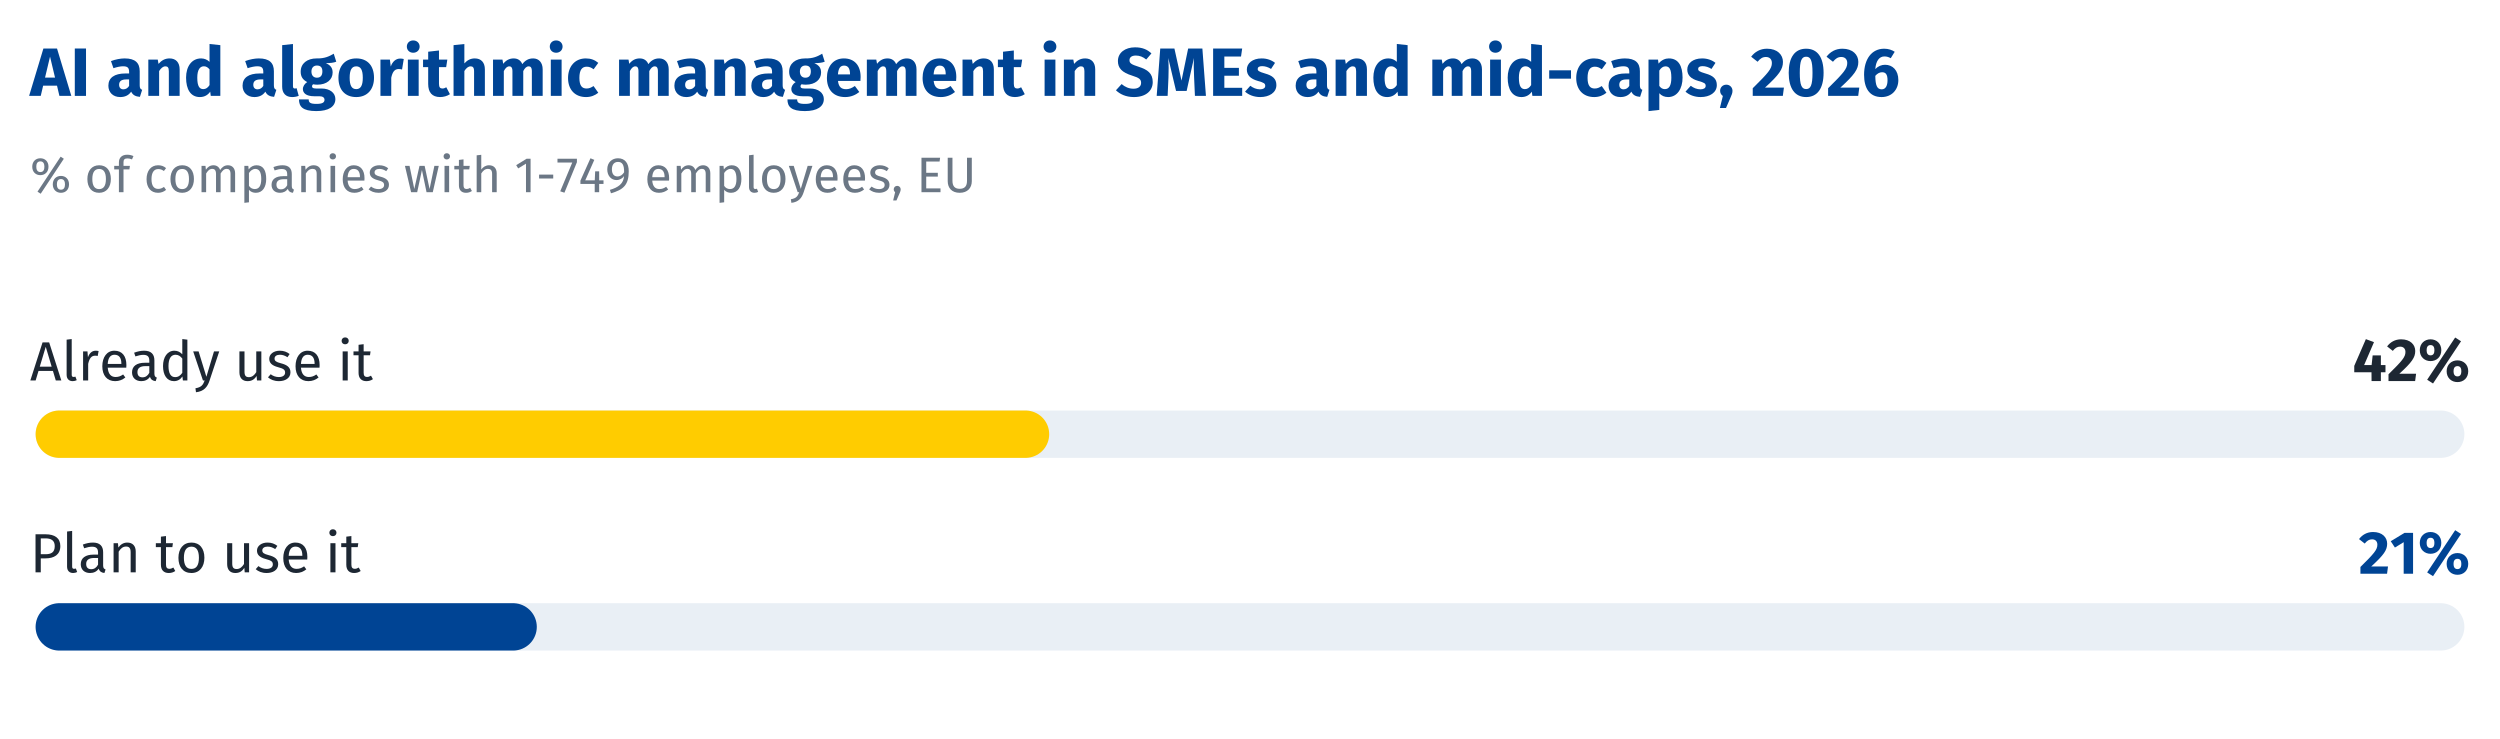
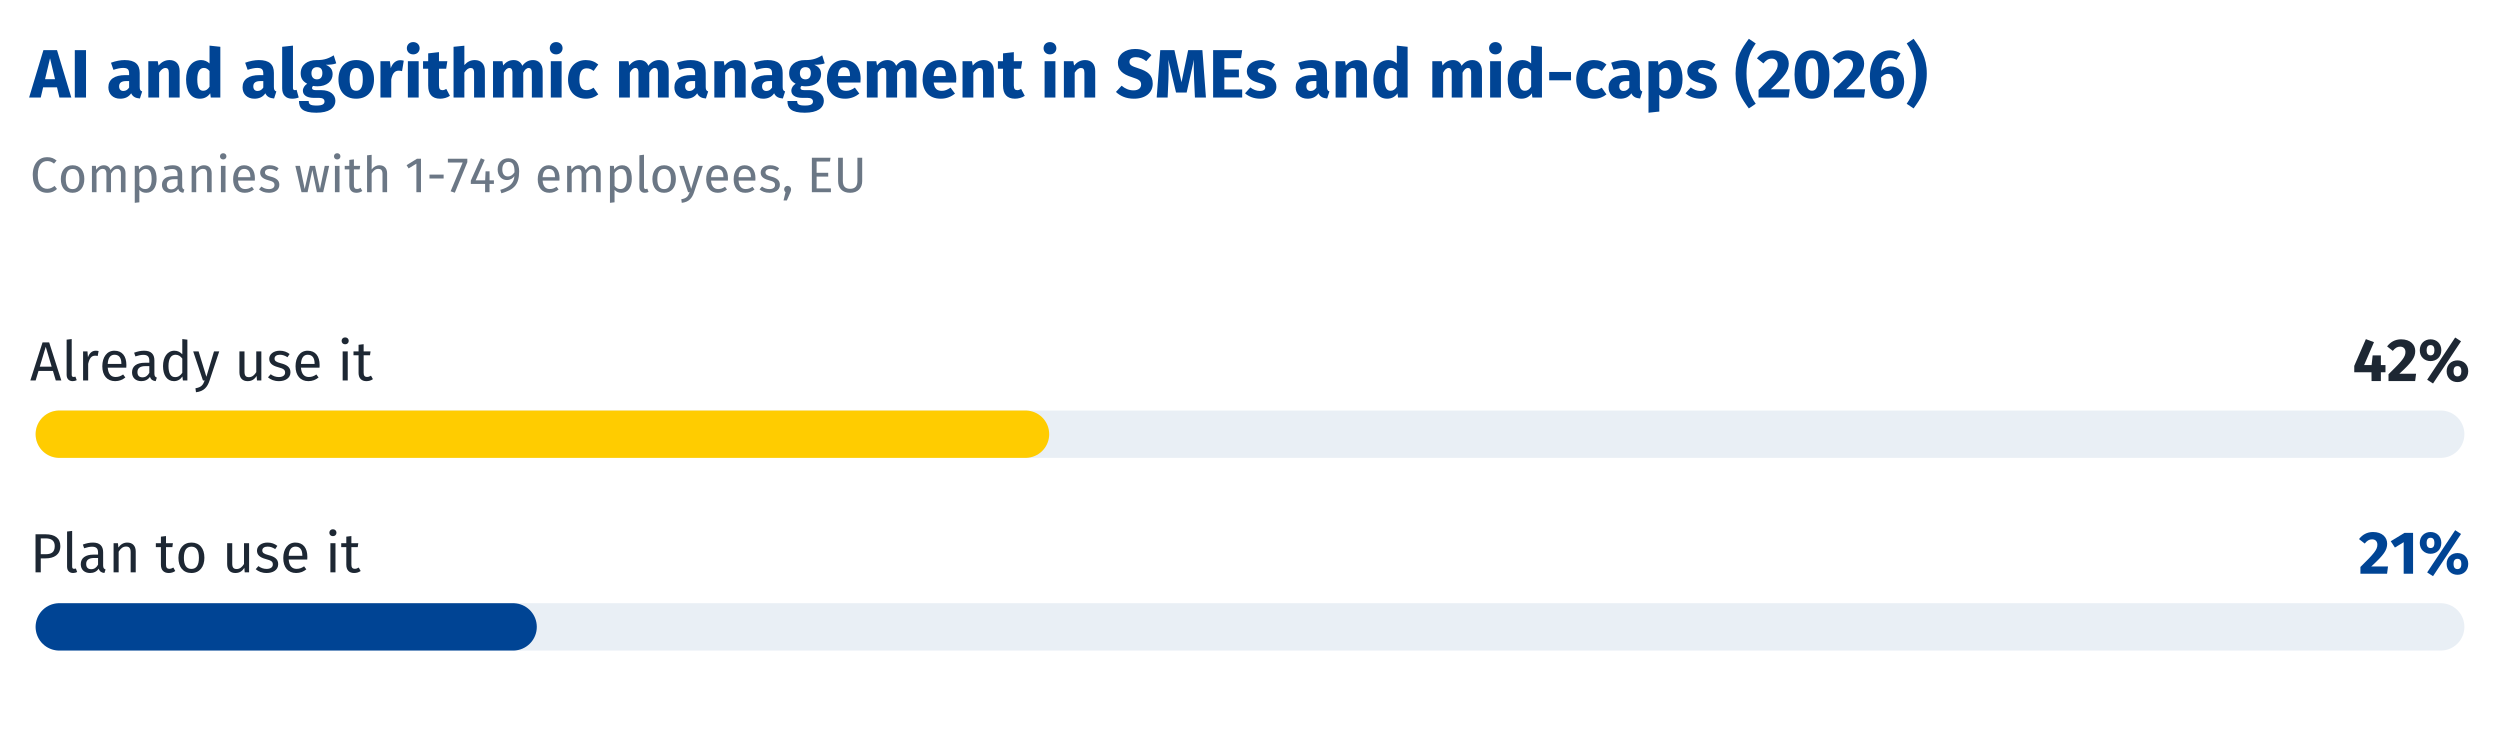
<svg xmlns="http://www.w3.org/2000/svg" xmlns:xlink="http://www.w3.org/1999/xlink" width="475.2pt" height="140.4pt" viewBox="0 0 475.2 140.4" version="1.1">
  <defs>
    <style type="text/css">*{stroke-linejoin: round; stroke-linecap: butt}</style>
  </defs>
  <g id="figure_1">
    <g id="patch_1">
      <path d="M 0 140.4  L 475.2 140.4  L 475.2 0  L 0 0  L 0 140.4  z " style="fill: none" />
    </g>
    <g id="axes_1">
      <g id="line2d_1">
-         <path d="M 11.268 82.531  L 463.932 82.531  " clip-path="url(#p4ba37be5e0)" style="fill: none; stroke: #e9eff5; stroke-width: 9; stroke-linecap: round" />
+         <path d="M 11.268 82.531  L 463.932 82.531  " clip-path="url(#p152c692b3a)" style="fill: none; stroke: #e9eff5; stroke-width: 9; stroke-linecap: round" />
      </g>
      <g id="line2d_2">
-         <path d="M 11.268 119.157  L 463.932 119.157  " clip-path="url(#p4ba37be5e0)" style="fill: none; stroke: #e9eff5; stroke-width: 9; stroke-linecap: round" />
+         <path d="M 11.268 119.157  L 463.932 119.157  " clip-path="url(#p152c692b3a)" style="fill: none; stroke: #e9eff5; stroke-width: 9; stroke-linecap: round" />
      </g>
      <g id="line2d_3">
-         <path d="M 11.268 82.531  L 194.931 82.531  " clip-path="url(#p4ba37be5e0)" style="fill: none; stroke: #ffcc00; stroke-width: 9; stroke-linecap: round" />
+         <path d="M 11.268 82.531  L 194.931 82.531  " clip-path="url(#p152c692b3a)" style="fill: none; stroke: #ffcc00; stroke-width: 9; stroke-linecap: round" />
      </g>
      <g id="line2d_4">
-         <path d="M 11.268 119.157  L 97.534 119.157  " clip-path="url(#p4ba37be5e0)" style="fill: none; stroke: #004494; stroke-width: 9; stroke-linecap: round" />
+         <path d="M 11.268 119.157  L 97.534 119.157  " clip-path="url(#p152c692b3a)" style="fill: none; stroke: #004494; stroke-width: 9; stroke-linecap: round" />
      </g>
      <g id="text_1">
        <g style="fill: #1d2733" transform="translate(5.7024 72.32231) scale(0.105 -0.105)">
          <defs>
            <path id="FiraSans-Regular-41" d="M 2989 0  L 3629 0  L 2221 4410  L 1453 4410  L 38 0  L 653 0  L 986 1107  L 2656 1107  L 2989 0  z M 1133 1600  L 1824 3904  L 2509 1600  L 1133 1600  z " transform="scale(0.015625)" />
            <path id="FiraSans-Regular-6c" d="M 1280 -77  C 1453 -77 1619 -32 1747 38  L 1594 448  C 1530 422 1459 410 1376 410  C 1222 410 1165 499 1165 678  L 1165 4800  L 576 4730  L 576 666  C 576 186 851 -77 1280 -77  z " transform="scale(0.015625)" />
            <path id="FiraSans-Regular-72" d="M 2074 3450  C 1664 3450 1350 3194 1171 2688  L 1114 3373  L 608 3373  L 608 0  L 1197 0  L 1197 1926  C 1338 2573 1581 2874 2003 2874  C 2125 2874 2195 2861 2298 2835  L 2406 3411  C 2304 3437 2182 3450 2074 3450  z " transform="scale(0.015625)" />
            <path id="FiraSans-Regular-65" d="M 3155 1786  C 3155 2816 2675 3450 1766 3450  C 896 3450 365 2701 365 1651  C 365 582 915 -77 1856 -77  C 2323 -77 2701 83 3034 346  L 2778 698  C 2483 493 2234 403 1901 403  C 1414 403 1050 704 992 1485  L 3142 1485  C 3149 1562 3155 1670 3155 1786  z M 2573 1920  L 992 1920  C 1037 2669 1331 2982 1779 2982  C 2310 2982 2573 2618 2573 1958  L 2573 1920  z " transform="scale(0.015625)" />
            <path id="FiraSans-Regular-61" d="M 2880 787  L 2880 2330  C 2880 3034 2509 3450 1696 3450  C 1318 3450 947 3373 531 3219  L 678 2790  C 1024 2906 1338 2970 1587 2970  C 2054 2970 2291 2790 2291 2304  L 2291 2054  L 1773 2054  C 832 2054 288 1664 288 941  C 288 339 691 -77 1363 -77  C 1773 -77 2131 77 2368 429  C 2470 96 2688 -38 3027 -77  L 3162 333  C 2989 397 2880 493 2880 787  z M 1498 365  C 1114 365 915 576 915 973  C 915 1434 1229 1664 1850 1664  L 2291 1664  L 2291 890  C 2099 538 1843 365 1498 365  z " transform="scale(0.015625)" />
            <path id="FiraSans-Regular-64" d="M 2630 4800  L 2630 3034  C 2406 3270 2118 3450 1722 3450  C 896 3450 397 2701 397 1670  C 397 621 851 -77 1670 -77  C 2086 -77 2426 128 2643 467  L 2701 0  L 3219 0  L 3219 4730  L 2630 4800  z M 1798 390  C 1312 390 1030 794 1030 1683  C 1030 2560 1344 2982 1850 2982  C 2182 2982 2419 2810 2630 2541  L 2630 890  C 2406 576 2176 390 1798 390  z " transform="scale(0.015625)" />
            <path id="FiraSans-Regular-79" d="M 3085 3373  L 2477 3373  L 1594 429  L 691 3373  L 64 3373  L 1197 0  L 1395 0  C 1203 -525 1011 -787 326 -902  L 390 -1363  C 1325 -1261 1722 -736 1958 -19  L 3085 3373  z " transform="scale(0.015625)" />
            <path id="FiraSans-Regular-20" transform="scale(0.015625)" />
            <path id="FiraSans-Regular-75" d="M 3117 3373  L 2528 3373  L 2528 966  C 2323 627 2048 384 1683 384  C 1318 384 1165 557 1165 1018  L 1165 3373  L 576 3373  L 576 954  C 576 294 928 -77 1517 -77  C 1997 -77 2310 115 2566 525  L 2611 0  L 3117 0  L 3117 3373  z " transform="scale(0.015625)" />
            <path id="FiraSans-Regular-73" d="M 1523 3450  C 826 3450 307 3059 307 2522  C 307 2048 595 1734 1325 1542  C 1978 1370 2144 1242 2144 909  C 2144 589 1862 397 1421 397  C 1056 397 742 518 474 723  L 160 365  C 454 109 864 -77 1434 -77  C 2118 -77 2765 243 2765 947  C 2765 1536 2355 1818 1645 1997  C 1101 2138 922 2266 922 2541  C 922 2810 1158 2982 1542 2982  C 1856 2982 2118 2886 2419 2694  L 2669 3066  C 2349 3309 1997 3450 1523 3450  z " transform="scale(0.015625)" />
            <path id="FiraSans-Regular-69" d="M 896 4992  C 653 4992 486 4819 486 4589  C 486 4365 653 4192 896 4192  C 1146 4192 1312 4365 1312 4589  C 1312 4819 1146 4992 896 4992  z M 1197 3373  L 608 3373  L 608 0  L 1197 0  L 1197 3373  z " transform="scale(0.015625)" />
            <path id="FiraSans-Regular-74" d="M 2086 557  C 1920 454 1786 410 1638 410  C 1344 410 1235 570 1235 909  L 1235 2918  L 1971 2918  L 2035 3373  L 1235 3373  L 1235 4205  L 646 4134  L 646 3373  L 58 3373  L 58 2918  L 646 2918  L 646 883  C 646 256 986 -77 1555 -77  C 1843 -77 2086 0 2310 154  L 2086 557  z " transform="scale(0.015625)" />
          </defs>
          <use xlink:href="#FiraSans-Regular-41" />
          <use xlink:href="#FiraSans-Regular-6c" transform="translate(57.29999 0)" />
          <use xlink:href="#FiraSans-Regular-72" transform="translate(86.59998 0)" />
          <use xlink:href="#FiraSans-Regular-65" transform="translate(125.2 0)" />
          <use xlink:href="#FiraSans-Regular-61" transform="translate(180.2 0)" />
          <use xlink:href="#FiraSans-Regular-64" transform="translate(234.5999 0)" />
          <use xlink:href="#FiraSans-Regular-79" transform="translate(294.3999 0)" />
          <use xlink:href="#FiraSans-Regular-20" transform="translate(343.5999 0)" />
          <use xlink:href="#FiraSans-Regular-75" transform="translate(370.0999 0)" />
          <use xlink:href="#FiraSans-Regular-73" transform="translate(428.2999 0)" />
          <use xlink:href="#FiraSans-Regular-65" transform="translate(474.9999 0)" />
          <use xlink:href="#FiraSans-Regular-20" transform="translate(529.9999 0)" />
          <use xlink:href="#FiraSans-Regular-69" transform="translate(556.4999 0)" />
          <use xlink:href="#FiraSans-Regular-74" transform="translate(584.6999 0)" />
        </g>
      </g>
      <g id="text_2">
        <g style="fill: #1d2733" transform="translate(447.175 72.43332) scale(0.115 -0.115)">
          <defs>
            <path id="FiraSans-Bold-34" d="M 3482 1690  L 2995 1690  L 2995 2714  L 2125 2714  L 2016 1690  L 1222 1690  L 2266 4115  L 1408 4435  L 179 1606  L 179 934  L 2003 934  L 2010 0  L 2995 0  L 2995 934  L 3482 934  L 3482 1690  z " transform="scale(0.015625)" />
            <path id="FiraSans-Bold-32" d="M 1523 4416  C 877 4416 384 4122 38 3667  L 640 3194  C 890 3501 1107 3642 1421 3642  C 1760 3642 1978 3430 1978 3078  C 1978 2541 1638 2150 186 717  L 186 0  L 3002 0  L 3104 774  L 1331 774  C 2682 2003 3014 2509 3014 3181  C 3014 3853 2490 4416 1523 4416  z " transform="scale(0.015625)" />
            <path id="FiraSans-Bold-25" d="M 3930 4608  L 966 141  L 1587 -256  L 4550 4211  L 3930 4608  z M 1325 4416  C 691 4416 186 3968 186 3264  C 186 2560 691 2112 1325 2112  C 1965 2112 2464 2560 2464 3264  C 2464 3968 1965 4416 1325 4416  z M 1325 3808  C 1658 3808 1734 3533 1734 3264  C 1734 2989 1658 2720 1325 2720  C 992 2720 909 2995 909 3264  C 909 3539 992 3808 1325 3808  z M 4173 2189  C 3533 2189 3027 1747 3027 1043  C 3027 333 3533 -109 4173 -109  C 4813 -109 5312 333 5312 1043  C 5312 1747 4813 2189 4173 2189  z M 4173 1581  C 4506 1581 4582 1312 4582 1043  C 4582 768 4506 493 4173 493  C 3840 493 3757 774 3757 1043  C 3757 1312 3840 1581 4173 1581  z " transform="scale(0.015625)" />
          </defs>
          <use xlink:href="#FiraSans-Bold-34" />
          <use xlink:href="#FiraSans-Bold-32" transform="translate(56.49999 0)" />
          <use xlink:href="#FiraSans-Bold-25" transform="translate(108.2 0)" />
        </g>
      </g>
      <g id="text_3">
        <g style="fill: #1d2733" transform="translate(5.7024 108.7909) scale(0.105 -0.105)">
          <defs>
            <path id="FiraSans-Regular-50" d="M 1798 4410  L 640 4410  L 640 0  L 1248 0  L 1248 1619  L 1805 1619  C 2778 1619 3514 2035 3514 3046  C 3514 3974 2861 4410 1798 4410  z M 1779 2099  L 1248 2099  L 1248 3936  L 1792 3936  C 2445 3936 2867 3699 2867 3040  C 2867 2291 2432 2099 1779 2099  z " transform="scale(0.015625)" />
            <path id="FiraSans-Regular-6e" d="M 2195 3450  C 1754 3450 1395 3219 1165 2874  L 1114 3373  L 608 3373  L 608 0  L 1197 0  L 1197 2394  C 1421 2752 1677 2989 2054 2989  C 2381 2989 2586 2842 2586 2336  L 2586 0  L 3174 0  L 3174 2419  C 3174 3059 2816 3450 2195 3450  z " transform="scale(0.015625)" />
            <path id="FiraSans-Regular-6f" d="M 1875 3450  C 915 3450 365 2726 365 1683  C 365 614 909 -77 1869 -77  C 2822 -77 3373 646 3373 1690  C 3373 2758 2835 3450 1875 3450  z M 1875 2976  C 2432 2976 2739 2566 2739 1690  C 2739 806 2432 397 1869 397  C 1306 397 998 806 998 1683  C 998 2566 1312 2976 1875 2976  z " transform="scale(0.015625)" />
          </defs>
          <use xlink:href="#FiraSans-Regular-50" />
          <use xlink:href="#FiraSans-Regular-6c" transform="translate(58.09999 0)" />
          <use xlink:href="#FiraSans-Regular-61" transform="translate(87.39998 0)" />
          <use xlink:href="#FiraSans-Regular-6e" transform="translate(141.8 0)" />
          <use xlink:href="#FiraSans-Regular-20" transform="translate(200.4 0)" />
          <use xlink:href="#FiraSans-Regular-74" transform="translate(226.8999 0)" />
          <use xlink:href="#FiraSans-Regular-6f" transform="translate(262.9999 0)" />
          <use xlink:href="#FiraSans-Regular-20" transform="translate(321.3999 0)" />
          <use xlink:href="#FiraSans-Regular-75" transform="translate(347.8999 0)" />
          <use xlink:href="#FiraSans-Regular-73" transform="translate(406.0999 0)" />
          <use xlink:href="#FiraSans-Regular-65" transform="translate(452.7999 0)" />
          <use xlink:href="#FiraSans-Regular-20" transform="translate(507.7999 0)" />
          <use xlink:href="#FiraSans-Regular-69" transform="translate(534.2999 0)" />
          <use xlink:href="#FiraSans-Regular-74" transform="translate(562.4999 0)" />
        </g>
      </g>
      <g id="text_4">
        <g style="fill: #004494" transform="translate(448.3358 109.0594) scale(0.115 -0.115)">
          <defs>
            <path id="FiraSans-Bold-31" d="M 2445 4326  L 1542 4326  L 83 3443  L 525 2771  L 1453 3341  L 1453 0  L 2445 0  L 2445 4326  z " transform="scale(0.015625)" />
          </defs>
          <use xlink:href="#FiraSans-Bold-32" />
          <use xlink:href="#FiraSans-Bold-31" transform="translate(51.7 0)" />
          <use xlink:href="#FiraSans-Bold-25" transform="translate(98.09999 0)" />
        </g>
      </g>
    </g>
    <g id="text_5">
-       <g style="fill: #004494" transform="translate(5.7024 18.22789) scale(0.13 -0.13)">
+       <g style="fill: #004494" transform="translate(5.7024 18.5407) scale(0.13 -0.13)">
        <defs>
          <path id="FiraSans-Bold-41" d="M 2752 0  L 3866 0  L 2528 4435  L 1254 4435  L -83 0  L 1005 0  L 1229 954  L 2528 954  L 2752 0  z M 1408 1715  L 1875 3674  L 2342 1715  L 1408 1715  z " transform="scale(0.015625)" />
          <path id="FiraSans-Bold-49" d="M 1466 4435  L 416 4435  L 416 0  L 1466 0  L 1466 4435  z " transform="scale(0.015625)" />
          <path id="FiraSans-Bold-20" transform="scale(0.015625)" />
          <path id="FiraSans-Bold-61" d="M 3098 986  L 3098 2304  C 3098 3091 2675 3507 1690 3507  C 1306 3507 838 3418 410 3258  L 640 2592  C 979 2707 1312 2771 1530 2771  C 1946 2771 2106 2650 2106 2246  L 2106 2099  L 1760 2099  C 730 2099 166 1696 166 954  C 166 333 595 -109 1274 -109  C 1677 -109 2054 26 2298 397  C 2458 64 2720 -58 3117 -90  L 3328 570  C 3168 627 3098 723 3098 986  z M 1568 614  C 1318 614 1171 774 1171 1043  C 1171 1382 1395 1542 1856 1542  L 2106 1542  L 2106 934  C 1984 736 1798 614 1568 614  z " transform="scale(0.015625)" />
          <path id="FiraSans-Bold-6e" d="M 2387 3507  C 1965 3507 1638 3328 1350 2995  L 1280 3398  L 397 3398  L 397 0  L 1408 0  L 1408 2323  C 1587 2605 1773 2765 1997 2765  C 2195 2765 2317 2669 2317 2310  L 2317 0  L 3328 0  L 3328 2483  C 3328 3130 2976 3507 2387 3507  z " transform="scale(0.015625)" />
          <path id="FiraSans-Bold-64" d="M 2432 4858  L 2432 3187  C 2227 3386 1952 3507 1645 3507  C 768 3507 237 2758 237 1709  C 237 608 666 -109 1530 -109  C 1990 -109 2304 115 2496 397  L 2547 0  L 3443 0  L 3443 4749  L 2432 4858  z M 1850 634  C 1517 634 1286 858 1286 1702  C 1286 2464 1542 2771 1907 2771  C 2125 2771 2278 2662 2432 2483  L 2432 1011  C 2272 762 2086 634 1850 634  z " transform="scale(0.015625)" />
          <path id="FiraSans-Bold-6c" d="M 1299 -109  C 1542 -109 1760 -58 1914 6  L 1715 723  C 1670 704 1619 691 1549 691  C 1427 691 1376 762 1376 902  L 1376 4858  L 365 4749  L 365 864  C 365 243 710 -109 1299 -109  z " transform="scale(0.015625)" />
          <path id="FiraSans-Bold-67" d="M 3290 3949  C 2880 3706 2445 3488 1690 3507  C 800 3507 198 3034 198 2266  C 198 1824 371 1523 806 1293  C 563 1139 403 890 403 640  C 403 275 704 -32 1446 -32  L 1939 -32  C 2278 -32 2426 -166 2426 -365  C 2426 -582 2285 -749 1690 -749  C 1075 -749 947 -621 947 -326  L 38 -326  C 38 -998 378 -1421 1664 -1421  C 2829 -1421 3443 -992 3443 -294  C 3443 275 2938 691 2144 691  L 1632 691  C 1306 691 1261 794 1261 896  C 1261 973 1299 1050 1370 1088  C 1491 1062 1619 1050 1760 1050  C 2643 1050 3187 1530 3187 2189  C 3187 2630 2976 2880 2547 3066  C 2976 3066 3290 3104 3526 3200  L 3290 3949  z M 1715 2842  C 2054 2842 2227 2669 2227 2291  C 2227 1901 2048 1702 1715 1702  C 1408 1702 1203 1907 1203 2278  C 1203 2630 1402 2842 1715 2842  z " transform="scale(0.015625)" />
          <path id="FiraSans-Bold-6f" d="M 1869 3507  C 832 3507 205 2790 205 1702  C 205 557 838 -109 1869 -109  C 2906 -109 3533 608 3533 1696  C 3533 2842 2906 3507 1869 3507  z M 1869 2765  C 2278 2765 2483 2451 2483 1696  C 2483 960 2278 634 1869 634  C 1459 634 1254 947 1254 1702  C 1254 2438 1459 2765 1869 2765  z " transform="scale(0.015625)" />
          <path id="FiraSans-Bold-72" d="M 2240 3494  C 1850 3494 1517 3213 1363 2746  L 1280 3398  L 397 3398  L 397 0  L 1408 0  L 1408 1696  C 1517 2208 1696 2515 2112 2515  C 2227 2515 2310 2496 2419 2470  L 2579 3450  C 2470 3482 2368 3494 2240 3494  z " transform="scale(0.015625)" />
          <path id="FiraSans-Bold-69" d="M 896 5190  C 544 5190 301 4941 301 4614  C 301 4288 544 4038 896 4038  C 1248 4038 1498 4288 1498 4614  C 1498 4941 1248 5190 896 5190  z M 1408 3398  L 397 3398  L 397 0  L 1408 0  L 1408 3398  z " transform="scale(0.015625)" />
          <path id="FiraSans-Bold-74" d="M 2189 806  C 2054 723 1939 691 1824 691  C 1613 691 1504 806 1504 1133  L 1504 2694  L 2176 2694  L 2285 3398  L 1504 3398  L 1504 4250  L 493 4134  L 493 3398  L 13 3398  L 13 2694  L 493 2694  L 493 1120  C 493 320 858 -102 1606 -109  C 1914 -109 2272 -19 2528 160  L 2189 806  z " transform="scale(0.015625)" />
          <path id="FiraSans-Bold-68" d="M 2387 3507  C 1990 3507 1683 3347 1408 3040  L 1408 4851  L 397 4749  L 397 0  L 1408 0  L 1408 2330  C 1587 2605 1773 2765 1997 2765  C 2189 2765 2317 2669 2317 2310  L 2317 0  L 3328 0  L 3328 2483  C 3328 3130 2976 3507 2387 3507  z " transform="scale(0.015625)" />
          <path id="FiraSans-Bold-6d" d="M 4154 3507  C 3718 3507 3405 3322 3136 2970  C 3002 3315 2714 3507 2336 3507  C 1920 3507 1613 3334 1350 3002  L 1280 3398  L 397 3398  L 397 0  L 1408 0  L 1408 2323  C 1555 2605 1715 2765 1926 2765  C 2080 2765 2214 2669 2214 2310  L 2214 0  L 3226 0  L 3226 2323  C 3373 2605 3526 2765 3744 2765  C 3898 2765 4032 2669 4032 2310  L 4032 0  L 5043 0  L 5043 2483  C 5043 3130 4678 3507 4154 3507  z " transform="scale(0.015625)" />
          <path id="FiraSans-Bold-63" d="M 1869 3507  C 851 3507 205 2752 205 1670  C 205 595 845 -109 1888 -109  C 2355 -109 2720 45 3034 294  L 2592 922  C 2349 768 2182 691 1939 691  C 1536 691 1267 922 1267 1677  C 1267 2438 1517 2733 1952 2733  C 2182 2733 2381 2656 2598 2490  L 3034 3091  C 2707 3366 2342 3507 1869 3507  z " transform="scale(0.015625)" />
          <path id="FiraSans-Bold-65" d="M 3360 1766  C 3360 2867 2765 3507 1792 3507  C 762 3507 205 2701 205 1683  C 205 621 781 -109 1914 -109  C 2464 -109 2899 96 3238 365  L 2822 928  C 2528 723 2285 627 2010 627  C 1594 627 1306 794 1242 1402  L 3341 1402  C 3354 1504 3360 1658 3360 1766  z M 2368 2010  L 1235 2010  C 1286 2624 1478 2835 1818 2835  C 2221 2835 2362 2515 2368 2054  L 2368 2010  z " transform="scale(0.015625)" />
          <path id="FiraSans-Bold-53" d="M 1843 4544  C 922 4544 243 4045 243 3264  C 243 2605 608 2195 1600 1888  C 2246 1690 2413 1542 2413 1216  C 2413 877 2144 672 1709 672  C 1267 672 915 832 589 1107  L 58 525  C 422 173 973 -109 1741 -109  C 2848 -109 3501 467 3501 1293  C 3501 2112 3021 2458 2182 2726  C 1491 2944 1325 3059 1325 3341  C 1325 3622 1555 3776 1920 3776  C 2278 3776 2586 3654 2893 3405  L 3379 3974  C 2989 4346 2522 4544 1843 4544  z " transform="scale(0.015625)" />
          <path id="FiraSans-Bold-4d" d="M 4486 4435  L 3155 4435  L 2534 1427  L 1869 4435  L 544 4435  L 211 0  L 1235 0  L 1312 1722  C 1338 2342 1338 2893 1293 3546  L 2022 467  L 3014 467  L 3699 3546  C 3667 2995 3680 2355 3712 1734  L 3789 0  L 4819 0  L 4486 4435  z " transform="scale(0.015625)" />
          <path id="FiraSans-Bold-45" d="M 3136 4435  L 416 4435  L 416 0  L 3136 0  L 3136 755  L 1466 755  L 1466 1888  L 2829 1888  L 2829 2624  L 1466 2624  L 1466 3686  L 3027 3686  L 3136 4435  z " transform="scale(0.015625)" />
          <path id="FiraSans-Bold-73" d="M 1594 3507  C 736 3507 205 3053 205 2470  C 205 1946 538 1600 1210 1408  C 1824 1235 1926 1165 1926 934  C 1926 730 1741 614 1434 614  C 1101 614 787 749 531 947  L 38 397  C 371 96 870 -109 1459 -109  C 2304 -109 2970 307 2970 1011  C 2970 1619 2592 1901 1920 2093  C 1312 2272 1222 2349 1222 2528  C 1222 2682 1357 2784 1632 2784  C 1926 2784 2208 2688 2470 2522  L 2842 3091  C 2528 3347 2086 3507 1594 3507  z " transform="scale(0.015625)" />
          <path id="FiraSans-Bold-2d" d="M 282 1613  L 2323 1613  L 2323 2394  L 282 2394  L 282 1613  z " transform="scale(0.015625)" />
          <path id="FiraSans-Bold-70" d="M 2298 3507  C 1984 3507 1619 3373 1338 3021  L 1286 3398  L 397 3398  L 397 -1421  L 1408 -1312  L 1408 250  C 1619 6 1901 -109 2234 -109  C 3072 -109 3584 659 3584 1709  C 3584 2810 3194 3507 2298 3507  z M 1926 634  C 1715 634 1549 730 1408 934  L 1408 2368  C 1555 2618 1760 2765 1978 2765  C 2330 2765 2534 2541 2534 1696  C 2534 934 2304 634 1926 634  z " transform="scale(0.015625)" />
-           <path id="FiraSans-Bold-2c" d="M 768 1050  C 435 1050 186 800 186 474  C 186 275 282 102 442 -6  L 166 -1133  L 736 -1133  L 1139 -205  C 1280 109 1344 275 1344 474  C 1344 800 1094 1050 768 1050  z " transform="scale(0.015625)" />
+           <path id="FiraSans-Bold-28" d="M 1357 5498  C 710 4608 115 3770 115 2240  C 115 710 710 -128 1357 -1018  L 2003 -582  C 1408 269 1139 1056 1139 2240  C 1139 3424 1408 4211 2003 5062  L 1357 5498  z " transform="scale(0.015625)" />
          <path id="FiraSans-Bold-30" d="M 1875 4416  C 813 4416 243 3610 243 2157  C 243 710 813 -109 1875 -109  C 2938 -109 3507 710 3507 2157  C 3507 3610 2938 4416 1875 4416  z M 1875 3667  C 2291 3667 2470 3334 2470 2157  C 2470 986 2291 640 1875 640  C 1453 640 1280 1011 1280 2157  C 1280 3302 1453 3667 1875 3667  z " transform="scale(0.015625)" />
          <path id="FiraSans-Bold-36" d="M 2208 2912  C 1882 2912 1562 2790 1293 2509  C 1350 3270 1664 3693 2150 3693  C 2374 3693 2560 3629 2739 3526  L 3110 4128  C 2861 4294 2534 4416 2125 4416  C 954 4416 243 3443 243 1978  C 243 736 736 -109 1882 -109  C 2848 -109 3450 595 3450 1478  C 3450 2394 2918 2912 2208 2912  z M 1894 614  C 1459 614 1306 973 1293 1875  C 1478 2093 1696 2214 1926 2214  C 2259 2214 2438 2022 2438 1466  C 2438 954 2259 614 1894 614  z " transform="scale(0.015625)" />
+           <path id="FiraSans-Bold-29" d="M 723 5498  L 77 5062  C 666 4211 941 3424 941 2240  C 941 1056 666 269 77 -582  L 723 -1018  C 1363 -128 1958 710 1958 2240  C 1958 3770 1363 4608 723 5498  z " transform="scale(0.015625)" />
        </defs>
        <use xlink:href="#FiraSans-Bold-41" />
        <use xlink:href="#FiraSans-Bold-49" transform="translate(58.99999 0)" />
        <use xlink:href="#FiraSans-Bold-20" transform="translate(88.29997 0)" />
        <use xlink:href="#FiraSans-Bold-61" transform="translate(112 0)" />
        <use xlink:href="#FiraSans-Bold-6e" transform="translate(166.8 0)" />
        <use xlink:href="#FiraSans-Bold-64" transform="translate(224.5 0)" />
        <use xlink:href="#FiraSans-Bold-20" transform="translate(284.4999 0)" />
        <use xlink:href="#FiraSans-Bold-61" transform="translate(308.1999 0)" />
        <use xlink:href="#FiraSans-Bold-6c" transform="translate(362.9999 0)" />
        <use xlink:href="#FiraSans-Bold-67" transform="translate(392.6999 0)" />
        <use xlink:href="#FiraSans-Bold-6f" transform="translate(447.7999 0)" />
        <use xlink:href="#FiraSans-Bold-72" transform="translate(506.1999 0)" />
        <use xlink:href="#FiraSans-Bold-69" transform="translate(546.2999 0)" />
        <use xlink:href="#FiraSans-Bold-74" transform="translate(574.4999 0)" />
        <use xlink:href="#FiraSans-Bold-68" transform="translate(613.0999 0)" />
        <use xlink:href="#FiraSans-Bold-6d" transform="translate(670.7999 0)" />
        <use xlink:href="#FiraSans-Bold-69" transform="translate(755.2999 0)" />
        <use xlink:href="#FiraSans-Bold-63" transform="translate(783.4999 0)" />
        <use xlink:href="#FiraSans-Bold-20" transform="translate(831.3999 0)" />
        <use xlink:href="#FiraSans-Bold-6d" transform="translate(855.0999 0)" />
        <use xlink:href="#FiraSans-Bold-61" transform="translate(939.5998 0)" />
        <use xlink:href="#FiraSans-Bold-6e" transform="translate(994.3998 0)" />
        <use xlink:href="#FiraSans-Bold-61" transform="translate(1052.1 0)" />
        <use xlink:href="#FiraSans-Bold-67" transform="translate(1106.9 0)" />
        <use xlink:href="#FiraSans-Bold-65" transform="translate(1162 0)" />
        <use xlink:href="#FiraSans-Bold-6d" transform="translate(1217.4 0)" />
        <use xlink:href="#FiraSans-Bold-65" transform="translate(1301.9 0)" />
        <use xlink:href="#FiraSans-Bold-6e" transform="translate(1357.3 0)" />
        <use xlink:href="#FiraSans-Bold-74" transform="translate(1415 0)" />
        <use xlink:href="#FiraSans-Bold-20" transform="translate(1453.6 0)" />
        <use xlink:href="#FiraSans-Bold-69" transform="translate(1477.3 0)" />
        <use xlink:href="#FiraSans-Bold-6e" transform="translate(1505.5 0)" />
        <use xlink:href="#FiraSans-Bold-20" transform="translate(1563.2 0)" />
        <use xlink:href="#FiraSans-Bold-53" transform="translate(1586.9 0)" />
        <use xlink:href="#FiraSans-Bold-4d" transform="translate(1644.1 0)" />
        <use xlink:href="#FiraSans-Bold-45" transform="translate(1723.4 0)" />
        <use xlink:href="#FiraSans-Bold-73" transform="translate(1776 0)" />
        <use xlink:href="#FiraSans-Bold-20" transform="translate(1824.3 0)" />
        <use xlink:href="#FiraSans-Bold-61" transform="translate(1848 0)" />
        <use xlink:href="#FiraSans-Bold-6e" transform="translate(1902.8 0)" />
        <use xlink:href="#FiraSans-Bold-64" transform="translate(1960.5 0)" />
        <use xlink:href="#FiraSans-Bold-20" transform="translate(2020.5 0)" />
        <use xlink:href="#FiraSans-Bold-6d" transform="translate(2044.2 0)" />
        <use xlink:href="#FiraSans-Bold-69" transform="translate(2128.7 0)" />
        <use xlink:href="#FiraSans-Bold-64" transform="translate(2156.9 0)" />
        <use xlink:href="#FiraSans-Bold-2d" transform="translate(2216.9 0)" />
        <use xlink:href="#FiraSans-Bold-63" transform="translate(2257.6 0)" />
        <use xlink:href="#FiraSans-Bold-61" transform="translate(2305.5 0)" />
        <use xlink:href="#FiraSans-Bold-70" transform="translate(2360.3 0)" />
        <use xlink:href="#FiraSans-Bold-73" transform="translate(2420 0)" />
-         <use xlink:href="#FiraSans-Bold-2c" transform="translate(2468.3 0)" />
-         <use xlink:href="#FiraSans-Bold-20" transform="translate(2492.3 0)" />
-         <use xlink:href="#FiraSans-Bold-32" transform="translate(2516 0)" />
-         <use xlink:href="#FiraSans-Bold-30" transform="translate(2567.7 0)" />
-         <use xlink:href="#FiraSans-Bold-32" transform="translate(2626.2 0)" />
-         <use xlink:href="#FiraSans-Bold-36" transform="translate(2677.9 0)" />
+         <use xlink:href="#FiraSans-Bold-20" transform="translate(2468.3 0)" />
+         <use xlink:href="#FiraSans-Bold-28" transform="translate(2492 0)" />
+         <use xlink:href="#FiraSans-Bold-32" transform="translate(2524.5 0)" />
+         <use xlink:href="#FiraSans-Bold-30" transform="translate(2576.2 0)" />
+         <use xlink:href="#FiraSans-Bold-32" transform="translate(2634.7 0)" />
+         <use xlink:href="#FiraSans-Bold-36" transform="translate(2686.4 0)" />
+         <use xlink:href="#FiraSans-Bold-29" transform="translate(2742.8 0)" />
      </g>
    </g>
    <g id="text_6">
      <g style="fill: #6b7785" transform="translate(5.7024 36.5334) scale(0.095 -0.095)">
        <defs>
-           <path id="FiraSans-Regular-25" d="M 3923 4550  L 960 70  L 1370 -198  L 4333 4282  L 3923 4550  z M 1325 4346  C 730 4346 288 3930 288 3264  C 288 2598 730 2182 1325 2182  C 1926 2182 2368 2598 2368 3264  C 2368 3930 1926 4346 1325 4346  z M 1325 3949  C 1741 3949 1843 3597 1843 3264  C 1843 2918 1741 2579 1325 2579  C 915 2579 806 2931 806 3264  C 806 3610 915 3949 1325 3949  z M 3962 2086  C 3360 2086 2918 1670 2918 1005  C 2918 339 3360 -77 3962 -77  C 4563 -77 4998 339 4998 1005  C 4998 1670 4563 2086 3962 2086  z M 3962 1683  C 4378 1683 4480 1338 4480 1005  C 4480 659 4378 320 3962 320  C 3552 320 3443 672 3443 1005  C 3443 1350 3552 1683 3962 1683  z " transform="scale(0.015625)" />
-           <path id="FiraSans-Regular-66" d="M 1754 4326  C 1926 4326 2125 4294 2342 4198  L 2528 4627  C 2259 4742 2042 4800 1722 4800  C 1037 4800 666 4397 666 3834  L 666 3373  L 64 3373  L 64 2918  L 666 2918  L 666 0  L 1254 0  L 1254 2918  L 2010 2918  L 2074 3373  L 1254 3373  L 1254 3840  C 1254 4166 1382 4326 1754 4326  z " transform="scale(0.015625)" />
-           <path id="FiraSans-Regular-63" d="M 1837 3450  C 922 3450 365 2733 365 1658  C 365 570 928 -77 1837 -77  C 2227 -77 2566 51 2867 294  L 2598 678  C 2342 512 2144 422 1862 422  C 1331 422 998 787 998 1670  C 998 2547 1331 2963 1862 2963  C 2144 2963 2355 2880 2586 2714  L 2867 3085  C 2554 3347 2234 3450 1837 3450  z " transform="scale(0.015625)" />
+           <path id="FiraSans-Regular-43" d="M 2182 4486  C 1184 4486 352 3699 352 2208  C 352 723 1126 -77 2195 -77  C 2790 -77 3219 166 3456 416  L 3149 806  C 2899 621 2630 435 2214 435  C 1530 435 998 934 998 2208  C 998 3539 1555 3987 2221 3987  C 2528 3987 2797 3885 3072 3661  L 3405 4051  C 3053 4333 2739 4486 2182 4486  z " transform="scale(0.015625)" />
          <path id="FiraSans-Regular-6d" d="M 3994 3450  C 3539 3450 3232 3206 2989 2842  C 2861 3226 2554 3450 2138 3450  C 1696 3450 1389 3219 1165 2880  L 1114 3373  L 608 3373  L 608 0  L 1197 0  L 1197 2394  C 1421 2752 1626 2989 1990 2989  C 2246 2989 2464 2842 2464 2336  L 2464 0  L 3053 0  L 3053 2394  C 3283 2752 3482 2989 3846 2989  C 4102 2989 4320 2842 4320 2336  L 4320 0  L 4909 0  L 4909 2419  C 4909 3053 4544 3450 3994 3450  z " transform="scale(0.015625)" />
          <path id="FiraSans-Regular-70" d="M 2157 3450  C 1773 3450 1408 3264 1158 2918  L 1114 3373  L 608 3373  L 608 -1363  L 1197 -1293  L 1197 307  C 1414 45 1715 -77 2080 -77  C 2950 -77 3405 666 3405 1690  C 3405 2752 3053 3450 2157 3450  z M 1939 403  C 1632 403 1370 550 1197 813  L 1197 2458  C 1376 2726 1651 2982 2010 2982  C 2515 2982 2771 2566 2771 1690  C 2771 806 2477 403 1939 403  z " transform="scale(0.015625)" />
          <path id="FiraSans-Regular-77" d="M 4461 3373  L 3898 3373  L 3283 410  L 2650 3373  L 1990 3373  L 1325 410  L 717 3373  L 128 3373  L 915 0  L 1696 0  L 2304 2842  L 2893 0  L 3693 0  L 4461 3373  z " transform="scale(0.015625)" />
          <path id="FiraSans-Regular-68" d="M 2195 3450  C 1773 3450 1440 3238 1197 2906  L 1197 4787  L 608 4723  L 608 0  L 1197 0  L 1197 2400  C 1421 2752 1683 2989 2048 2989  C 2368 2989 2586 2842 2586 2336  L 2586 0  L 3174 0  L 3174 2419  C 3174 3053 2810 3450 2195 3450  z " transform="scale(0.015625)" />
          <path id="FiraSans-Regular-31" d="M 2067 4282  L 1549 4282  L 224 3462  L 480 3046  L 1478 3654  L 1478 0  L 2067 0  L 2067 4282  z " transform="scale(0.015625)" />
          <path id="FiraSans-Regular-2d" d="M 384 1754  L 2195 1754  L 2195 2253  L 384 2253  L 384 1754  z " transform="scale(0.015625)" />
          <path id="FiraSans-Regular-37" d="M 2650 4282  L 160 4282  L 160 3802  L 2054 3802  L 512 115  L 1050 -64  L 2650 3840  L 2650 4282  z " transform="scale(0.015625)" />
          <path id="FiraSans-Regular-34" d="M 3213 1523  L 2656 1523  L 2656 2675  L 2144 2675  L 2093 1523  L 877 1523  L 2035 4141  L 1542 4346  L 256 1478  L 256 1056  L 2086 1056  L 2086 0  L 2656 0  L 2656 1056  L 3213 1056  L 3213 1523  z " transform="scale(0.015625)" />
          <path id="FiraSans-Regular-39" d="M 1658 4346  C 915 4346 288 3827 288 2931  C 288 2080 806 1555 1472 1555  C 1907 1555 2246 1779 2432 2067  C 2387 1101 1702 608 627 301  L 762 -141  C 2336 314 3040 909 3040 2682  C 3040 3686 2579 4346 1658 4346  z M 1594 2016  C 1178 2016 883 2304 883 2918  C 883 3533 1171 3878 1670 3878  C 2202 3878 2464 3514 2445 2547  C 2234 2221 1958 2016 1594 2016  z " transform="scale(0.015625)" />
          <path id="FiraSans-Regular-2c" d="M 762 813  C 512 813 320 614 320 371  C 320 218 390 83 499 0  L 243 -1062  L 666 -1062  L 1094 -83  C 1178 102 1210 230 1210 371  C 1210 614 1018 813 762 813  z " transform="scale(0.015625)" />
          <path id="FiraSans-Regular-45" d="M 3027 4410  L 640 4410  L 640 0  L 3078 0  L 3078 486  L 1248 486  L 1248 1997  L 2733 1997  L 2733 2483  L 1248 2483  L 1248 3923  L 2957 3923  L 3027 4410  z " transform="scale(0.015625)" />
          <path id="FiraSans-Regular-55" d="M 3661 4410  L 3046 4410  L 3046 1459  C 3046 774 2746 435 2112 435  C 1485 435 1184 774 1184 1459  L 1184 4410  L 576 4410  L 576 1414  C 576 538 1107 -77 2112 -77  C 3104 -77 3661 538 3661 1414  L 3661 4410  z " transform="scale(0.015625)" />
        </defs>
-         <use xlink:href="#FiraSans-Regular-25" />
-         <use xlink:href="#FiraSans-Regular-20" transform="translate(82.59999 0)" />
-         <use xlink:href="#FiraSans-Regular-6f" transform="translate(109.1 0)" />
-         <use xlink:href="#FiraSans-Regular-66" transform="translate(167.5 0)" />
-         <use xlink:href="#FiraSans-Regular-20" transform="translate(201 0)" />
-         <use xlink:href="#FiraSans-Regular-63" transform="translate(227.4999 0)" />
-         <use xlink:href="#FiraSans-Regular-6f" transform="translate(275.2999 0)" />
-         <use xlink:href="#FiraSans-Regular-6d" transform="translate(333.6999 0)" />
-         <use xlink:href="#FiraSans-Regular-70" transform="translate(419.3999 0)" />
-         <use xlink:href="#FiraSans-Regular-61" transform="translate(478.7999 0)" />
-         <use xlink:href="#FiraSans-Regular-6e" transform="translate(533.1999 0)" />
-         <use xlink:href="#FiraSans-Regular-69" transform="translate(591.7999 0)" />
-         <use xlink:href="#FiraSans-Regular-65" transform="translate(619.9999 0)" />
-         <use xlink:href="#FiraSans-Regular-73" transform="translate(674.9999 0)" />
-         <use xlink:href="#FiraSans-Regular-20" transform="translate(721.6999 0)" />
-         <use xlink:href="#FiraSans-Regular-77" transform="translate(748.1998 0)" />
-         <use xlink:href="#FiraSans-Regular-69" transform="translate(819.8998 0)" />
-         <use xlink:href="#FiraSans-Regular-74" transform="translate(848.0998 0)" />
-         <use xlink:href="#FiraSans-Regular-68" transform="translate(884.1998 0)" />
-         <use xlink:href="#FiraSans-Regular-20" transform="translate(942.7998 0)" />
-         <use xlink:href="#FiraSans-Regular-31" transform="translate(969.2998 0)" />
-         <use xlink:href="#FiraSans-Regular-2d" transform="translate(1012.6 0)" />
-         <use xlink:href="#FiraSans-Regular-37" transform="translate(1052.9 0)" />
-         <use xlink:href="#FiraSans-Regular-34" transform="translate(1097.3 0)" />
-         <use xlink:href="#FiraSans-Regular-39" transform="translate(1150.5 0)" />
-         <use xlink:href="#FiraSans-Regular-20" transform="translate(1203 0)" />
-         <use xlink:href="#FiraSans-Regular-65" transform="translate(1229.5 0)" />
-         <use xlink:href="#FiraSans-Regular-6d" transform="translate(1284.5 0)" />
-         <use xlink:href="#FiraSans-Regular-70" transform="translate(1370.2 0)" />
-         <use xlink:href="#FiraSans-Regular-6c" transform="translate(1429.6 0)" />
-         <use xlink:href="#FiraSans-Regular-6f" transform="translate(1458.9 0)" />
-         <use xlink:href="#FiraSans-Regular-79" transform="translate(1517.3 0)" />
-         <use xlink:href="#FiraSans-Regular-65" transform="translate(1566.5 0)" />
-         <use xlink:href="#FiraSans-Regular-65" transform="translate(1621.5 0)" />
-         <use xlink:href="#FiraSans-Regular-73" transform="translate(1676.5 0)" />
-         <use xlink:href="#FiraSans-Regular-2c" transform="translate(1723.2 0)" />
-         <use xlink:href="#FiraSans-Regular-20" transform="translate(1747.2 0)" />
-         <use xlink:href="#FiraSans-Regular-45" transform="translate(1773.7 0)" />
-         <use xlink:href="#FiraSans-Regular-55" transform="translate(1827.2 0)" />
+         <use xlink:href="#FiraSans-Regular-43" />
+         <use xlink:href="#FiraSans-Regular-6f" transform="translate(55.99999 0)" />
+         <use xlink:href="#FiraSans-Regular-6d" transform="translate(114.4 0)" />
+         <use xlink:href="#FiraSans-Regular-70" transform="translate(200.1 0)" />
+         <use xlink:href="#FiraSans-Regular-61" transform="translate(259.5 0)" />
+         <use xlink:href="#FiraSans-Regular-6e" transform="translate(313.8999 0)" />
+         <use xlink:href="#FiraSans-Regular-69" transform="translate(372.4999 0)" />
+         <use xlink:href="#FiraSans-Regular-65" transform="translate(400.6999 0)" />
+         <use xlink:href="#FiraSans-Regular-73" transform="translate(455.6999 0)" />
+         <use xlink:href="#FiraSans-Regular-20" transform="translate(502.3999 0)" />
+         <use xlink:href="#FiraSans-Regular-77" transform="translate(528.8999 0)" />
+         <use xlink:href="#FiraSans-Regular-69" transform="translate(600.5999 0)" />
+         <use xlink:href="#FiraSans-Regular-74" transform="translate(628.7999 0)" />
+         <use xlink:href="#FiraSans-Regular-68" transform="translate(664.8999 0)" />
+         <use xlink:href="#FiraSans-Regular-20" transform="translate(723.4999 0)" />
+         <use xlink:href="#FiraSans-Regular-31" transform="translate(749.9998 0)" />
+         <use xlink:href="#FiraSans-Regular-2d" transform="translate(793.2998 0)" />
+         <use xlink:href="#FiraSans-Regular-37" transform="translate(833.5998 0)" />
+         <use xlink:href="#FiraSans-Regular-34" transform="translate(877.9998 0)" />
+         <use xlink:href="#FiraSans-Regular-39" transform="translate(931.1998 0)" />
+         <use xlink:href="#FiraSans-Regular-20" transform="translate(983.6998 0)" />
+         <use xlink:href="#FiraSans-Regular-65" transform="translate(1010.2 0)" />
+         <use xlink:href="#FiraSans-Regular-6d" transform="translate(1065.2 0)" />
+         <use xlink:href="#FiraSans-Regular-70" transform="translate(1150.9 0)" />
+         <use xlink:href="#FiraSans-Regular-6c" transform="translate(1210.3 0)" />
+         <use xlink:href="#FiraSans-Regular-6f" transform="translate(1239.6 0)" />
+         <use xlink:href="#FiraSans-Regular-79" transform="translate(1298 0)" />
+         <use xlink:href="#FiraSans-Regular-65" transform="translate(1347.2 0)" />
+         <use xlink:href="#FiraSans-Regular-65" transform="translate(1402.2 0)" />
+         <use xlink:href="#FiraSans-Regular-73" transform="translate(1457.2 0)" />
+         <use xlink:href="#FiraSans-Regular-2c" transform="translate(1503.9 0)" />
+         <use xlink:href="#FiraSans-Regular-20" transform="translate(1527.9 0)" />
+         <use xlink:href="#FiraSans-Regular-45" transform="translate(1554.4 0)" />
+         <use xlink:href="#FiraSans-Regular-55" transform="translate(1607.9 0)" />
      </g>
    </g>
  </g>
  <defs>
-     <clipPath id="p4ba37be5e0">
+     <clipPath id="p152c692b3a">
      <rect x="5.702" y="56.16" width="463.795" height="84.24" />
    </clipPath>
  </defs>
</svg>
